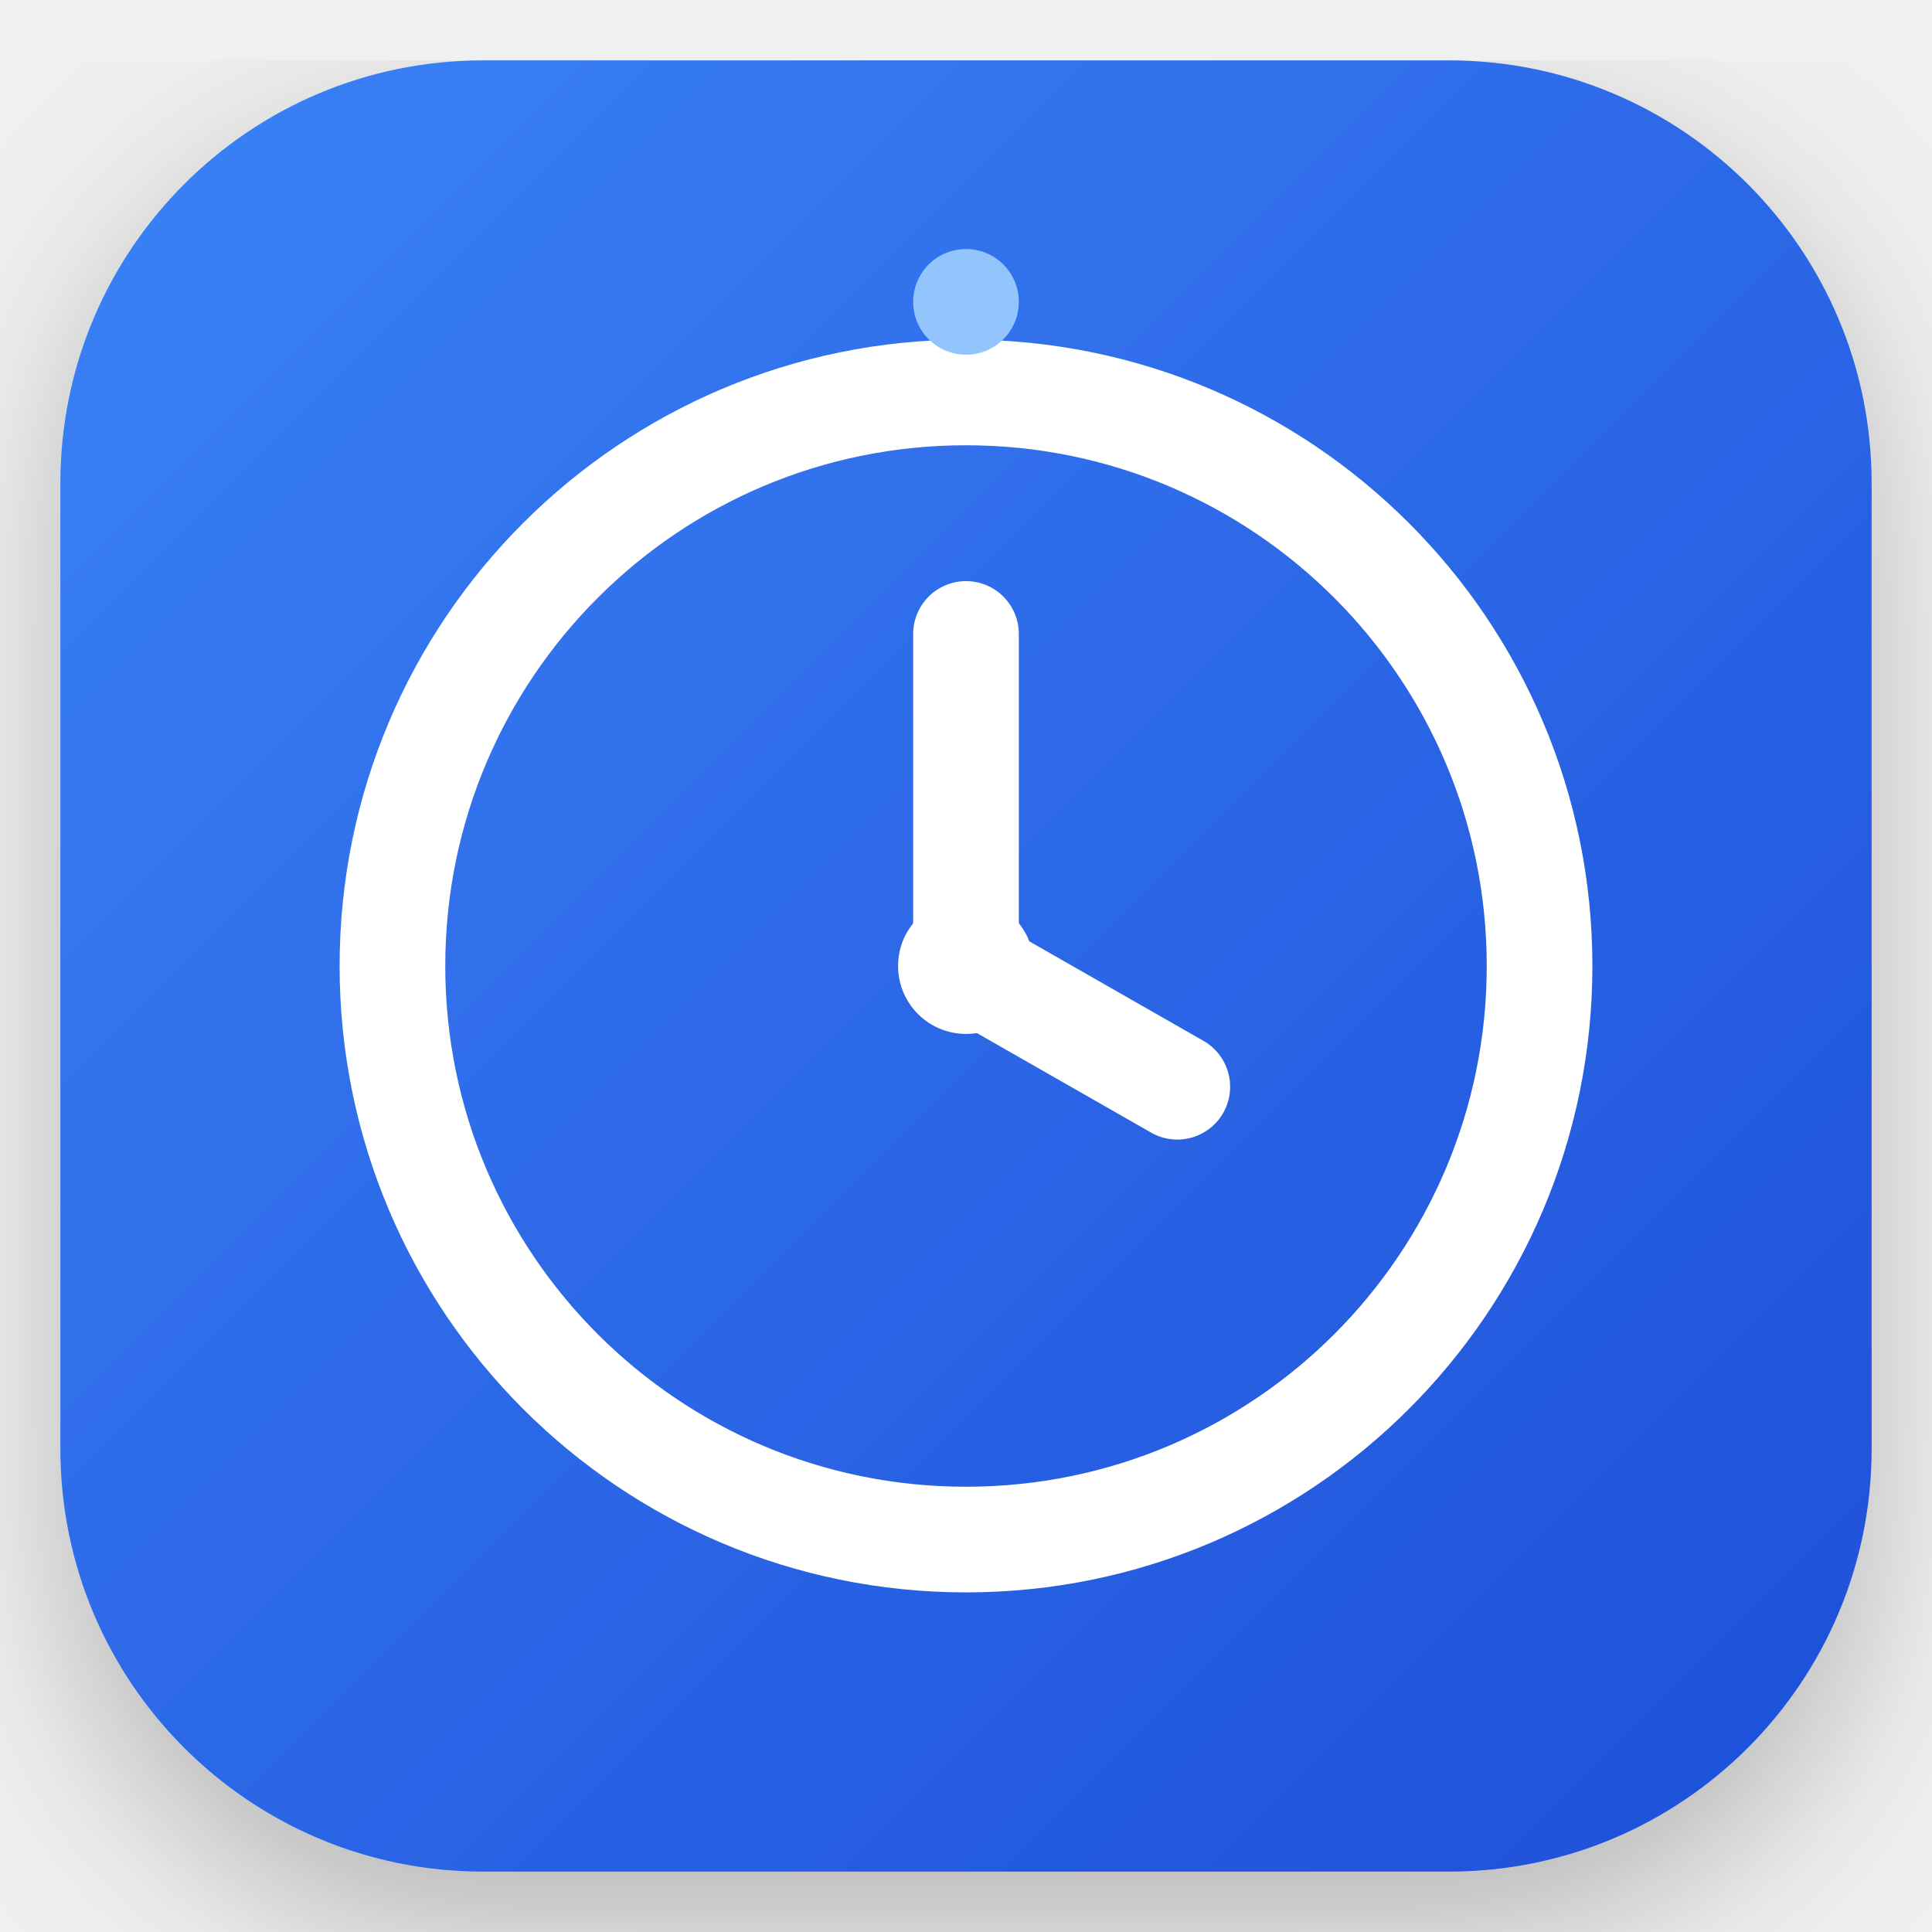
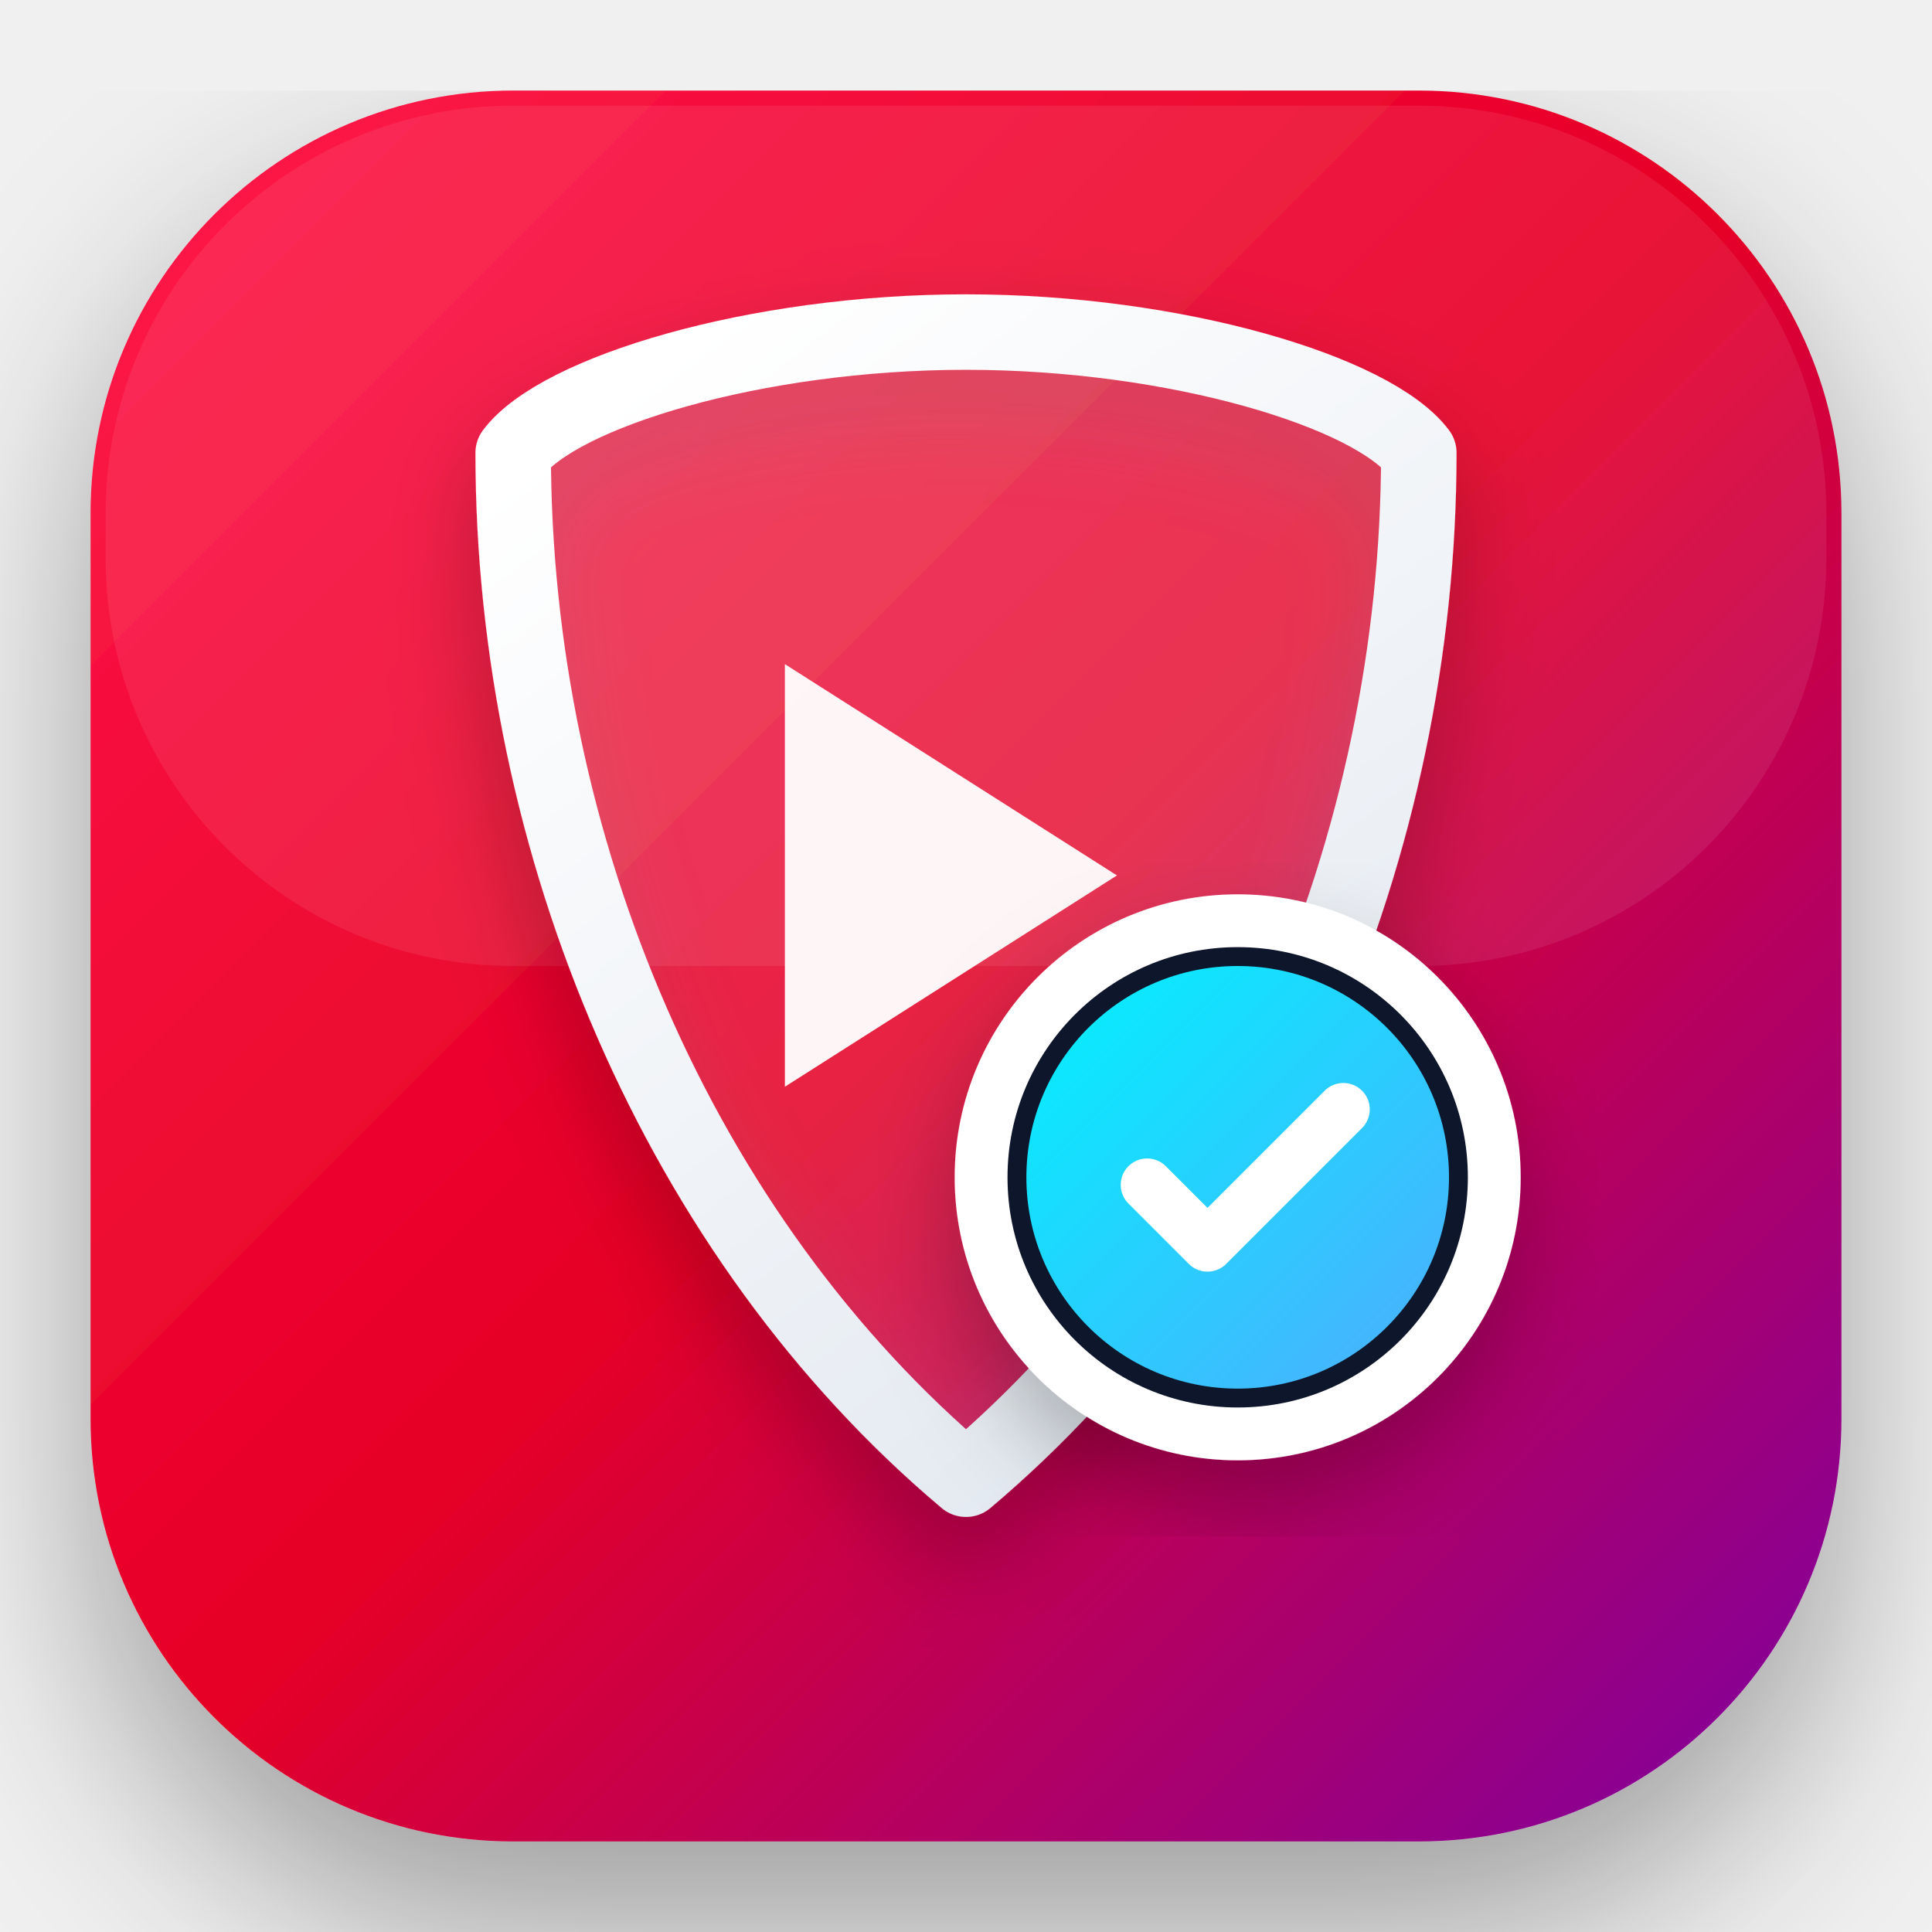
<svg xmlns="http://www.w3.org/2000/svg" viewBox="0 0 128 128" width="128" height="128">
  <defs>
-     <linearGradient id="grad" x1="0%" y1="0%" x2="100%" y2="100%">
-       <stop offset="0%" stop-color="#3B82F6" />
-       <stop offset="100%" stop-color="#1D4ED8" />
+     <linearGradient id="bgGrad" x1="0%" y1="0%" x2="100%" y2="100%">
+       <stop offset="0%" stop-color="#FF1A4B" />
+       <stop offset="50%" stop-color="#E60026" />
+       <stop offset="100%" stop-color="#7C00A3" />
    </linearGradient>
-     <filter id="shadow" x="-10%" y="-10%" width="120%" height="120%">
-       <feDropShadow dx="0" dy="4" stdDeviation="6" flood-opacity="0.25" />
+     <linearGradient id="shieldGrad" x1="20%" y1="0%" x2="80%" y2="100%">
+       <stop offset="0%" stop-color="#FFFFFF" />
+       <stop offset="100%" stop-color="#E2E8F0" />
+     </linearGradient>
+     <linearGradient id="checkGrad" x1="0%" y1="0%" x2="100%" y2="100%">
+       <stop offset="0%" stop-color="#00F2FE" />
+       <stop offset="100%" stop-color="#4FACFE" />
+     </linearGradient>
+     <filter id="squircleShadow" x="-10%" y="-10%" width="125%" height="125%">
+       <feDropShadow dx="0" dy="6" stdDeviation="7" flood-color="#000000" flood-opacity="0.35" />
+     </filter>
+     <filter id="symbolShadow" x="-20%" y="-20%" width="140%" height="140%">
+       <feDropShadow dx="0" dy="3" stdDeviation="3" flood-color="#000000" flood-opacity="0.25" />
    </filter>
  </defs>
-   <rect width="120" height="120" x="4" y="4" rx="28" fill="url(#grad)" filter="url(#shadow)" />
-   <circle cx="64" cy="64" r="38" fill="none" stroke="#FFFFFF" stroke-width="7" stroke-linecap="round" />
-   <path d="M64 42 V64 L78 72" fill="none" stroke="#FFFFFF" stroke-width="7" stroke-linecap="round" stroke-linejoin="round" />
-   <circle cx="64" cy="64" r="4.5" fill="#FFFFFF" />
-   <circle cx="64" cy="20" r="3.5" fill="#93C5FD" />
+   <rect x="6" y="6" width="116" height="116" rx="28" fill="url(#bgGrad)" filter="url(#squircleShadow)" />
+   <rect x="7" y="7" width="114" height="57" rx="27" fill="#FFFFFF" opacity="0.08" />
+   <path d="M64 22             C78 22, 91 26, 94 30             C94 56, 83 82, 64 98             C45 82, 34 56, 34 30             C37 26, 50 22, 64 22 Z" fill="#FFFFFF" fill-opacity="0.12" stroke="url(#shieldGrad)" stroke-width="5" stroke-linejoin="round" filter="url(#symbolShadow)" />
+   <path d="M52 44             L74 58             L52 72 Z" fill="#FFFFFF" opacity="0.95" />
+   <circle cx="82" cy="78" r="17" fill="#0F172A" stroke="#FFFFFF" stroke-width="3.5" filter="url(#symbolShadow)" />
+   <circle cx="82" cy="78" r="14" fill="url(#checkGrad)" />
+   <path d="M76 78.5 L80 82.5 L89 73.5" fill="none" stroke="#FFFFFF" stroke-width="3.5" stroke-linecap="round" stroke-linejoin="round" />
</svg>
